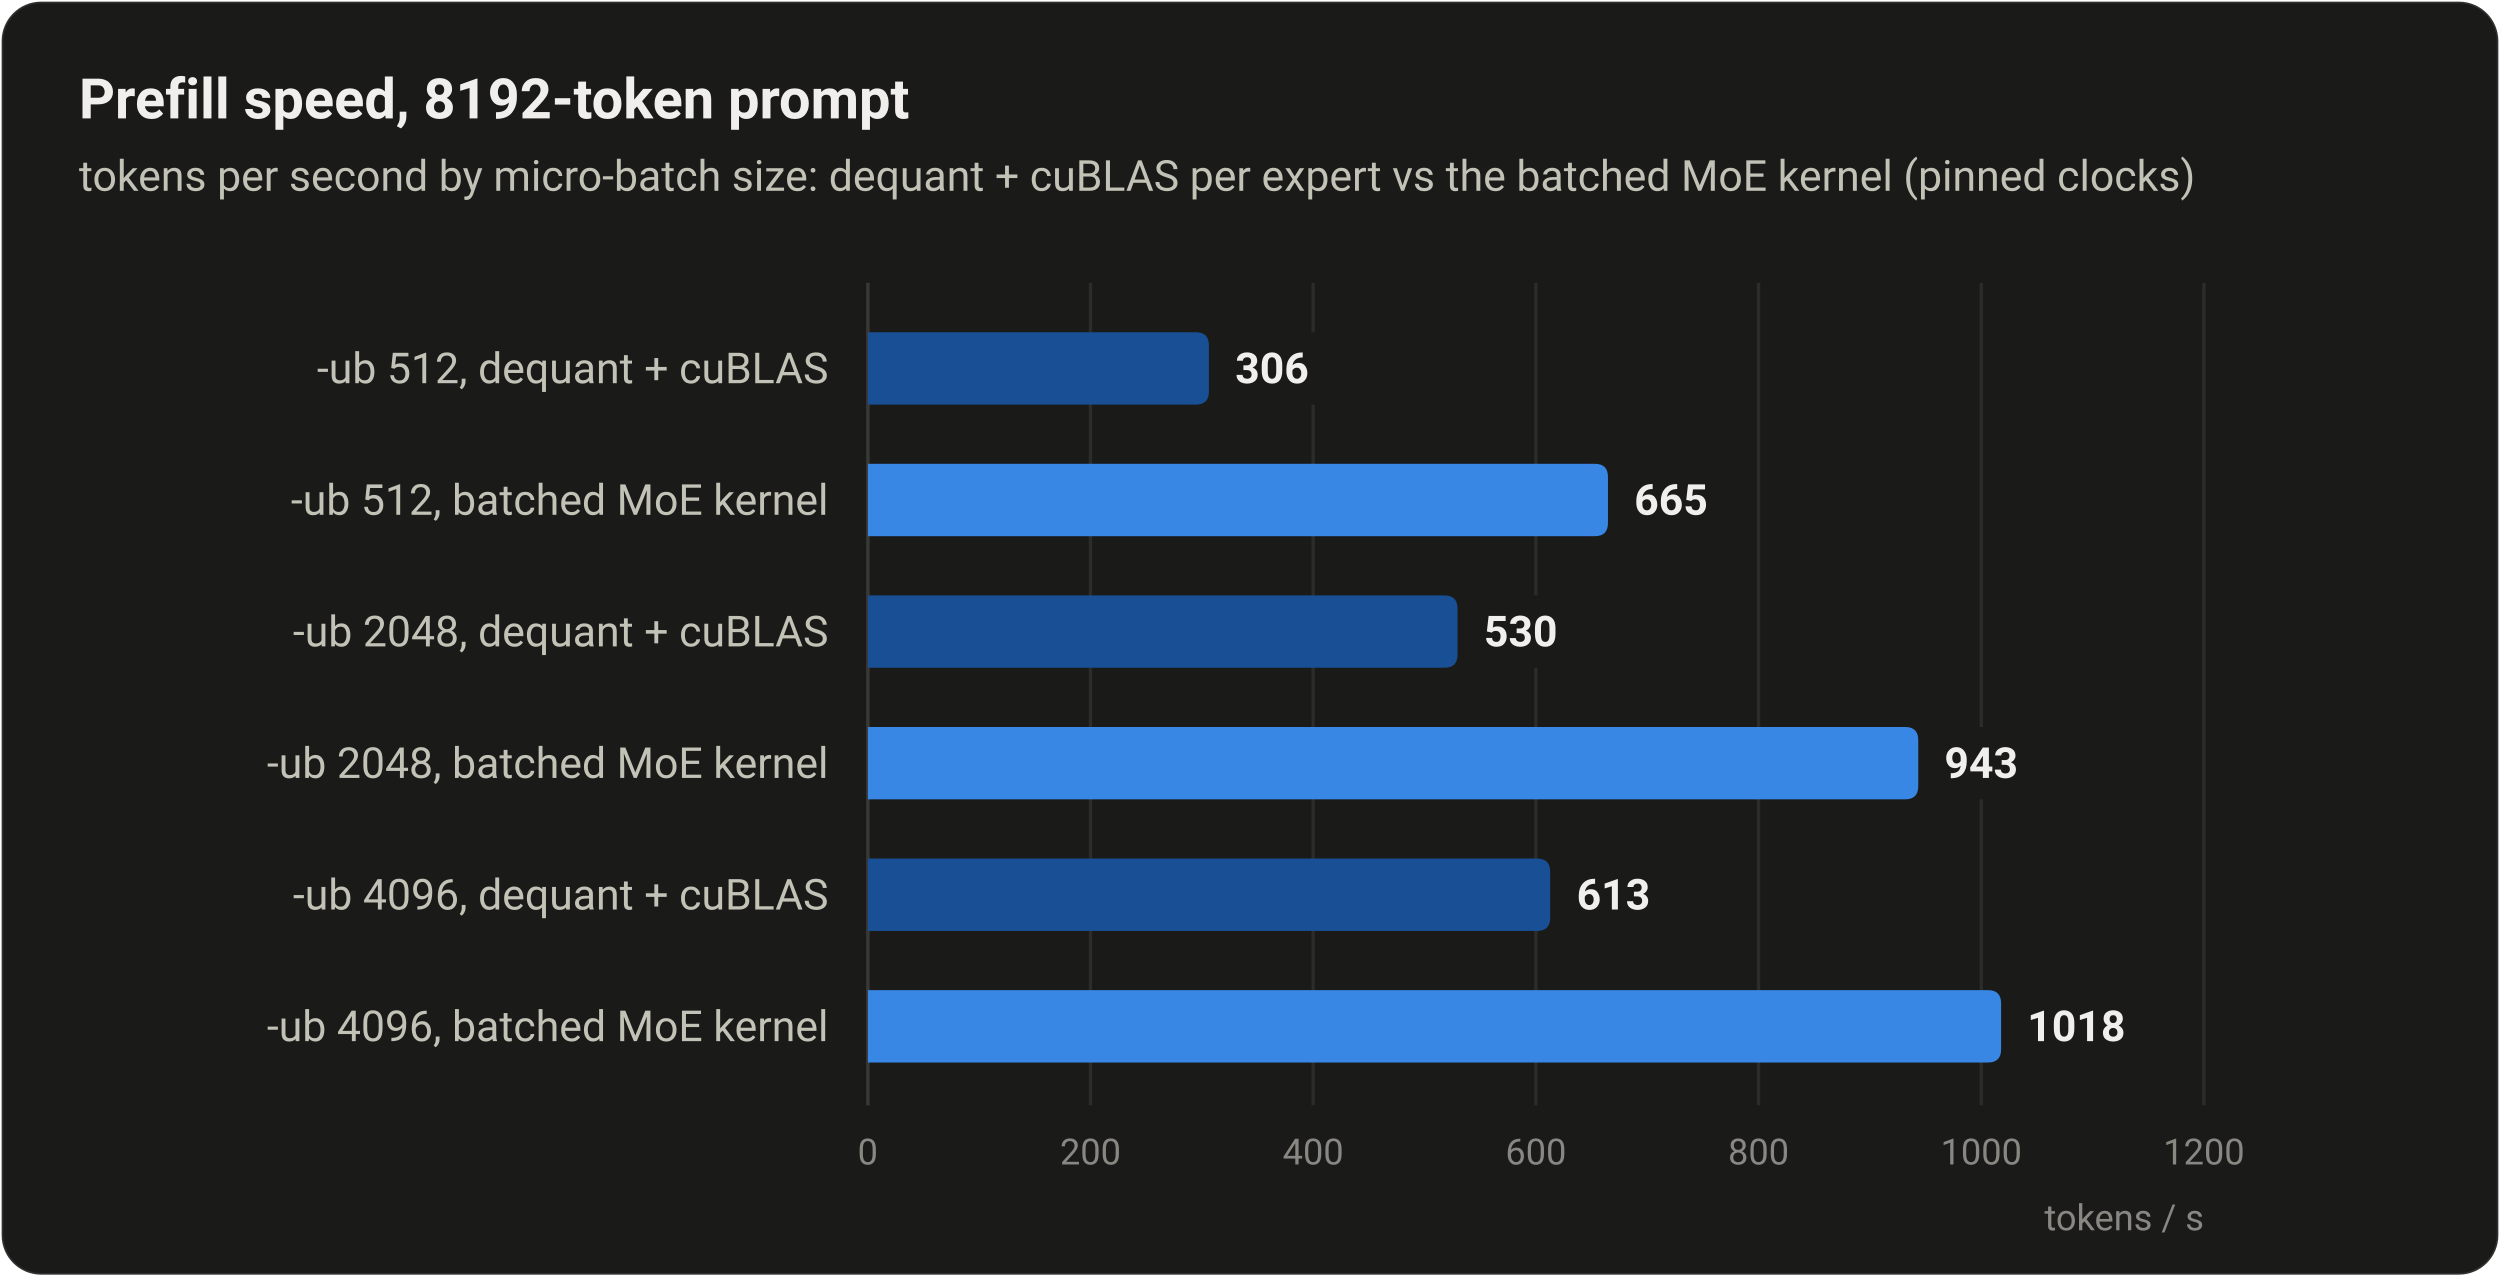
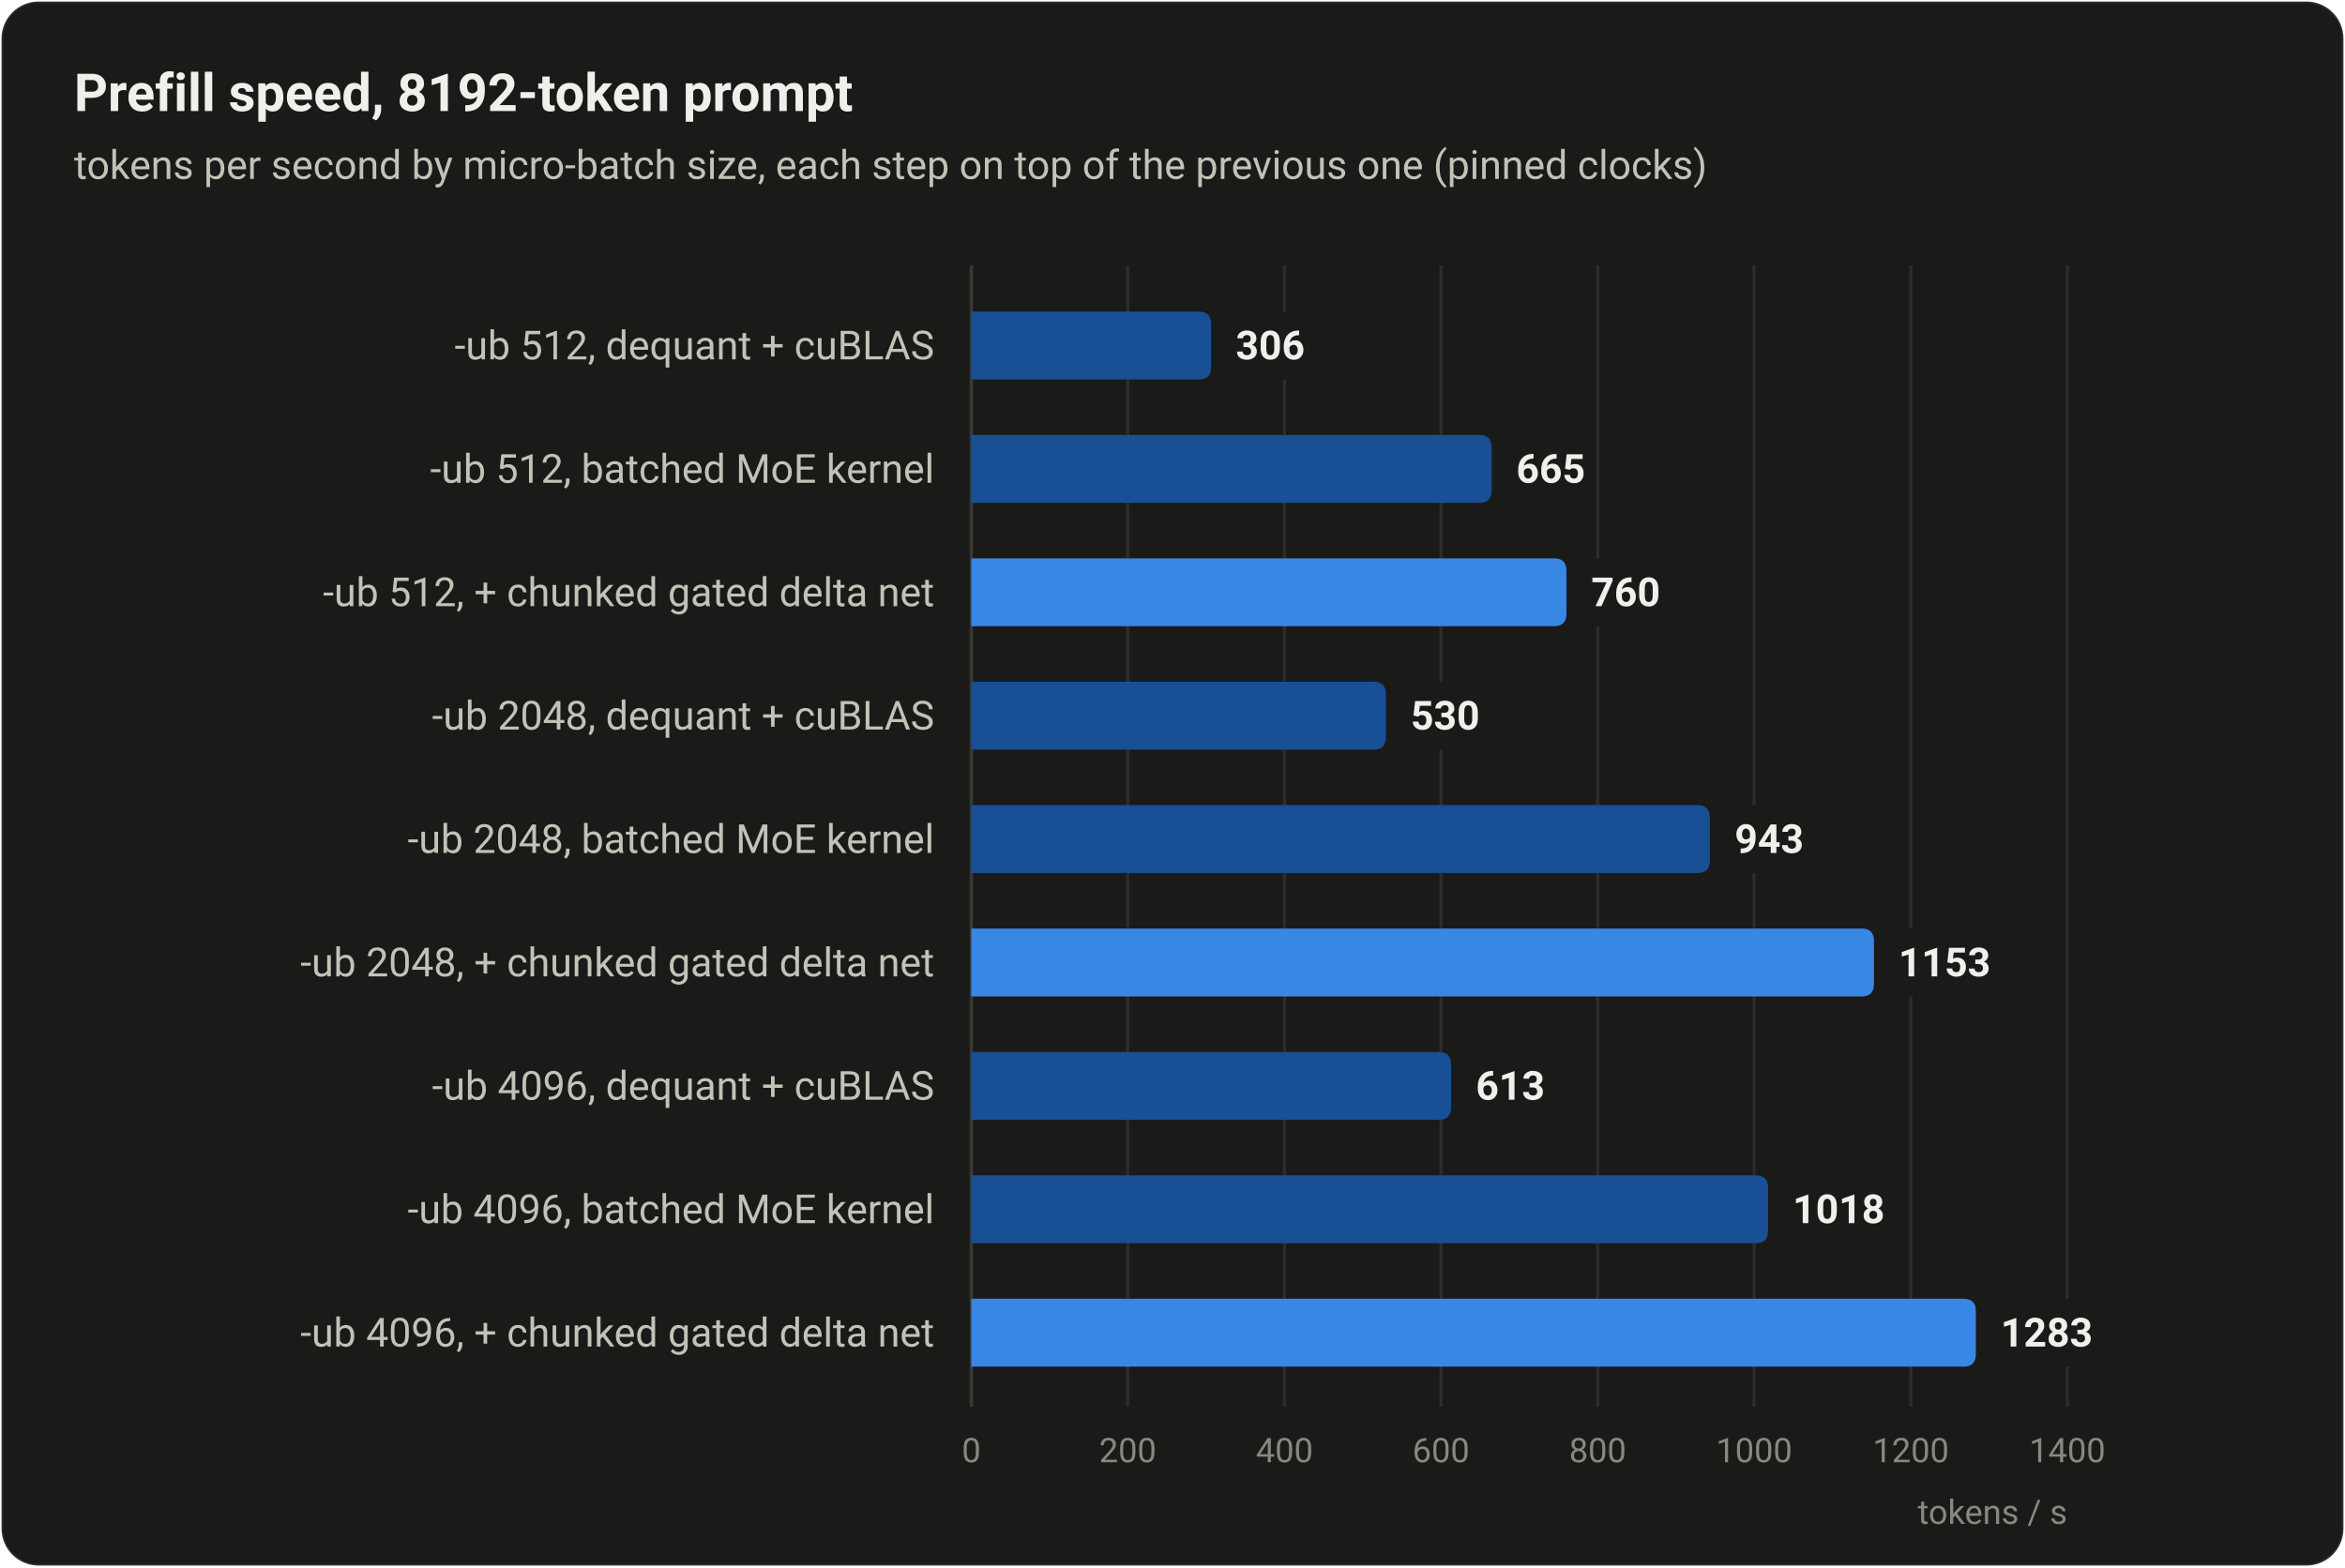
- <svg xmlns="http://www.w3.org/2000/svg" width="760" height="388" viewBox="0 0 760 388" font-family="system-ui, -apple-system, Segoe UI, Roboto, sans-serif" role="img" aria-label="Prefill speed, 8192-token prompt">
-   <rect x="0.5" y="0.5" width="759" height="387" rx="12" fill="#1a1a19" stroke="rgba(255,255,255,0.10)" />
+ <svg xmlns="http://www.w3.org/2000/svg" width="760" height="508" viewBox="0 0 760 508" font-family="system-ui, -apple-system, Segoe UI, Roboto, sans-serif" role="img" aria-label="Prefill speed, 8192-token prompt">
+   <rect x="0.5" y="0.5" width="759" height="507" rx="12" fill="#1a1a19" stroke="rgba(255,255,255,0.10)" />
  <text x="24" y="36" font-size="17" font-weight="600" fill="#f0efec">Prefill speed, 8192-token prompt</text>
-   <text x="24" y="58" font-size="13" fill="#c3c2b7">tokens per second by micro-batch size: dequant + cuBLAS per expert vs the batched MoE kernel (pinned clocks)</text>
-   <line x1="263.8" y1="86" x2="263.8" y2="336" stroke="#2c2c2a" stroke-width="1" />
-   <text x="263.8" y="354" font-size="11" fill="#898781" text-anchor="middle">0</text>
-   <line x1="331.5" y1="86" x2="331.5" y2="336" stroke="#2c2c2a" stroke-width="1" />
-   <text x="331.5" y="354" font-size="11" fill="#898781" text-anchor="middle">200</text>
-   <line x1="399.2" y1="86" x2="399.2" y2="336" stroke="#2c2c2a" stroke-width="1" />
-   <text x="399.2" y="354" font-size="11" fill="#898781" text-anchor="middle">400</text>
-   <line x1="466.9" y1="86" x2="466.9" y2="336" stroke="#2c2c2a" stroke-width="1" />
-   <text x="466.9" y="354" font-size="11" fill="#898781" text-anchor="middle">600</text>
-   <line x1="534.6" y1="86" x2="534.6" y2="336" stroke="#2c2c2a" stroke-width="1" />
-   <text x="534.6" y="354" font-size="11" fill="#898781" text-anchor="middle">800</text>
-   <line x1="602.3" y1="86" x2="602.3" y2="336" stroke="#2c2c2a" stroke-width="1" />
-   <text x="602.3" y="354" font-size="11" fill="#898781" text-anchor="middle">1000</text>
-   <line x1="670.0" y1="86" x2="670.0" y2="336" stroke="#2c2c2a" stroke-width="1" />
-   <text x="670.0" y="354" font-size="11" fill="#898781" text-anchor="middle">1200</text>
-   <line x1="263.84" y1="86" x2="263.84" y2="336" stroke="#383835" stroke-width="1" />
-   <text x="670" y="374" font-size="11" fill="#898781" text-anchor="end">tokens / s</text>
+   <text x="24" y="58" font-size="13" fill="#c3c2b7">tokens per second by micro-batch size, each step on top of the previous one (pinned clocks)</text>
+   <line x1="314.8" y1="86" x2="314.8" y2="456" stroke="#2c2c2a" stroke-width="1" />
+   <text x="314.8" y="474" font-size="11" fill="#898781" text-anchor="middle">0</text>
+   <line x1="365.5" y1="86" x2="365.5" y2="456" stroke="#2c2c2a" stroke-width="1" />
+   <text x="365.5" y="474" font-size="11" fill="#898781" text-anchor="middle">200</text>
+   <line x1="416.3" y1="86" x2="416.3" y2="456" stroke="#2c2c2a" stroke-width="1" />
+   <text x="416.3" y="474" font-size="11" fill="#898781" text-anchor="middle">400</text>
+   <line x1="467.0" y1="86" x2="467.0" y2="456" stroke="#2c2c2a" stroke-width="1" />
+   <text x="467.0" y="474" font-size="11" fill="#898781" text-anchor="middle">600</text>
+   <line x1="517.8" y1="86" x2="517.8" y2="456" stroke="#2c2c2a" stroke-width="1" />
+   <text x="517.8" y="474" font-size="11" fill="#898781" text-anchor="middle">800</text>
+   <line x1="568.5" y1="86" x2="568.5" y2="456" stroke="#2c2c2a" stroke-width="1" />
+   <text x="568.5" y="474" font-size="11" fill="#898781" text-anchor="middle">1000</text>
+   <line x1="619.3" y1="86" x2="619.3" y2="456" stroke="#2c2c2a" stroke-width="1" />
+   <text x="619.3" y="474" font-size="11" fill="#898781" text-anchor="middle">1200</text>
+   <line x1="670.0" y1="86" x2="670.0" y2="456" stroke="#2c2c2a" stroke-width="1" />
+   <text x="670.0" y="474" font-size="11" fill="#898781" text-anchor="middle">1400</text>
+   <line x1="314.8" y1="86" x2="314.8" y2="456" stroke="#383835" stroke-width="1" />
+   <text x="670" y="494" font-size="11" fill="#898781" text-anchor="end">tokens / s</text>
  <g fill="#184f95">
-     <path d="M263.84,101.0 H363.512 Q367.512,101.0 367.512,105.0 V119.0 Q367.512,123.0 363.512,123.0 H263.84 Z" />
+     <path d="M314.8,101.0 H388.513 Q392.513,101.0 392.513,105.0 V119.0 Q392.513,123.0 388.513,123.0 H314.8 Z" />
  </g>
-   <text x="251.84" y="116.5" font-size="13" fill="#c3c2b7" text-anchor="end">-ub 512, dequant + cuBLAS</text>
-   <rect x="370.5" y="101.0" width="29.8" height="22" fill="#1a1a19" />
-   <text x="375.5" y="116.5" font-size="13" font-weight="600" fill="#f0efec" stroke="#1a1a19" stroke-width="5" stroke-linejoin="round" paint-order="stroke">306</text>
+   <text x="302.8" y="116.5" font-size="13" fill="#c3c2b7" text-anchor="end">-ub 512, dequant + cuBLAS</text>
+   <rect x="395.5" y="101.0" width="29.8" height="22" fill="#1a1a19" />
+   <text x="400.5" y="116.5" font-size="13" font-weight="600" fill="#f0efec" stroke="#1a1a19" stroke-width="5" stroke-linejoin="round" paint-order="stroke">306</text>
+   <g fill="#184f95">
+     <path d="M314.8,141.0 H479.444 Q483.444,141.0 483.444,145.0 V159.0 Q483.444,163.0 479.444,163.0 H314.8 Z" />
+   </g>
+   <text x="302.8" y="156.5" font-size="13" fill="#c3c2b7" text-anchor="end">-ub 512, batched MoE kernel</text>
+   <rect x="486.4" y="141.0" width="29.8" height="22" fill="#1a1a19" />
+   <text x="491.4" y="156.5" font-size="13" font-weight="600" fill="#f0efec" stroke="#1a1a19" stroke-width="5" stroke-linejoin="round" paint-order="stroke">665</text>
  <g fill="#3987e5">
-     <path d="M263.84,141.0 H484.819 Q488.819,141.0 488.819,145.0 V159.0 Q488.819,163.0 484.819,163.0 H263.84 Z" />
+     <path d="M314.8,181.0 H503.674 Q507.674,181.0 507.674,185.0 V199.0 Q507.674,203.0 503.674,203.0 H314.8 Z" />
  </g>
-   <text x="251.84" y="156.5" font-size="13" fill="#c3c2b7" text-anchor="end">-ub 512, batched MoE kernel</text>
-   <rect x="491.8" y="141.0" width="29.8" height="22" fill="#1a1a19" />
-   <text x="496.8" y="156.5" font-size="13" font-weight="600" fill="#f0efec" stroke="#1a1a19" stroke-width="5" stroke-linejoin="round" paint-order="stroke">665</text>
+   <text x="302.8" y="196.5" font-size="13" fill="#c3c2b7" text-anchor="end">-ub 512, + chunked gated delta net</text>
+   <rect x="510.7" y="181.0" width="29.8" height="22" fill="#1a1a19" />
+   <text x="515.7" y="196.5" font-size="13" font-weight="600" fill="#f0efec" stroke="#1a1a19" stroke-width="5" stroke-linejoin="round" paint-order="stroke">760</text>
  <g fill="#184f95">
-     <path d="M263.84,181.0 H439.092 Q443.092,181.0 443.092,185.0 V199.0 Q443.092,203.0 439.092,203.0 H263.84 Z" />
+     <path d="M314.8,221.0 H445.167 Q449.167,221.0 449.167,225.0 V239.0 Q449.167,243.0 445.167,243.0 H314.8 Z" />
  </g>
-   <text x="251.84" y="196.5" font-size="13" fill="#c3c2b7" text-anchor="end">-ub 2048, dequant + cuBLAS</text>
-   <rect x="446.1" y="181.0" width="29.8" height="22" fill="#1a1a19" />
-   <text x="451.1" y="196.5" font-size="13" font-weight="600" fill="#f0efec" stroke="#1a1a19" stroke-width="5" stroke-linejoin="round" paint-order="stroke">530</text>
+   <text x="302.8" y="236.5" font-size="13" fill="#c3c2b7" text-anchor="end">-ub 2048, dequant + cuBLAS</text>
+   <rect x="452.2" y="221.0" width="29.8" height="22" fill="#1a1a19" />
+   <text x="457.2" y="236.5" font-size="13" font-weight="600" fill="#f0efec" stroke="#1a1a19" stroke-width="5" stroke-linejoin="round" paint-order="stroke">530</text>
+   <g fill="#184f95">
+     <path d="M314.8,261.0 H550.154 Q554.154,261.0 554.154,265.0 V279.0 Q554.154,283.0 550.154,283.0 H314.8 Z" />
+   </g>
+   <text x="302.8" y="276.5" font-size="13" fill="#c3c2b7" text-anchor="end">-ub 2048, batched MoE kernel</text>
+   <rect x="557.2" y="261.0" width="29.8" height="22" fill="#1a1a19" />
+   <text x="562.2" y="276.5" font-size="13" font-weight="600" fill="#f0efec" stroke="#1a1a19" stroke-width="5" stroke-linejoin="round" paint-order="stroke">943</text>
  <g fill="#3987e5">
-     <path d="M263.84,221.0 H579.149 Q583.149,221.0 583.149,225.0 V239.0 Q583.149,243.0 579.149,243.0 H263.84 Z" />
+     <path d="M314.8,301.0 H603.333 Q607.333,301.0 607.333,305.0 V319.0 Q607.333,323.0 603.333,323.0 H314.8 Z" />
  </g>
-   <text x="251.84" y="236.5" font-size="13" fill="#c3c2b7" text-anchor="end">-ub 2048, batched MoE kernel</text>
-   <rect x="586.1" y="221.0" width="29.8" height="22" fill="#1a1a19" />
-   <text x="591.1" y="236.5" font-size="13" font-weight="600" fill="#f0efec" stroke="#1a1a19" stroke-width="5" stroke-linejoin="round" paint-order="stroke">943</text>
+   <text x="302.8" y="316.5" font-size="13" fill="#c3c2b7" text-anchor="end">-ub 2048, + chunked gated delta net</text>
+   <rect x="610.3" y="301.0" width="37.1" height="22" fill="#1a1a19" />
+   <text x="615.3" y="316.5" font-size="13" font-weight="600" fill="#f0efec" stroke="#1a1a19" stroke-width="5" stroke-linejoin="round" paint-order="stroke">1153</text>
  <g fill="#184f95">
-     <path d="M263.84,261.0 H467.252 Q471.252,261.0 471.252,265.0 V279.0 Q471.252,283.0 467.252,283.0 H263.84 Z" />
+     <path d="M314.8,341.0 H466.276 Q470.276,341.0 470.276,345.0 V359.0 Q470.276,363.0 466.276,363.0 H314.8 Z" />
  </g>
-   <text x="251.84" y="276.5" font-size="13" fill="#c3c2b7" text-anchor="end">-ub 4096, dequant + cuBLAS</text>
-   <rect x="474.3" y="261.0" width="29.8" height="22" fill="#1a1a19" />
-   <text x="479.3" y="276.5" font-size="13" font-weight="600" fill="#f0efec" stroke="#1a1a19" stroke-width="5" stroke-linejoin="round" paint-order="stroke">613</text>
+   <text x="302.8" y="356.5" font-size="13" fill="#c3c2b7" text-anchor="end">-ub 4096, dequant + cuBLAS</text>
+   <rect x="473.3" y="341.0" width="29.8" height="22" fill="#1a1a19" />
+   <text x="478.3" y="356.5" font-size="13" font-weight="600" fill="#f0efec" stroke="#1a1a19" stroke-width="5" stroke-linejoin="round" paint-order="stroke">613</text>
+   <g fill="#184f95">
+     <path d="M314.8,381.0 H569.03 Q573.03,381.0 573.03,385.0 V399.0 Q573.03,403.0 569.03,403.0 H314.8 Z" />
+   </g>
+   <text x="302.8" y="396.5" font-size="13" fill="#c3c2b7" text-anchor="end">-ub 4096, batched MoE kernel</text>
+   <rect x="576.0" y="381.0" width="37.1" height="22" fill="#1a1a19" />
+   <text x="581.0" y="396.5" font-size="13" font-weight="600" fill="#f0efec" stroke="#1a1a19" stroke-width="5" stroke-linejoin="round" paint-order="stroke">1018</text>
  <g fill="#3987e5">
-     <path d="M263.84,301.0 H604.331 Q608.331,301.0 608.331,305.0 V319.0 Q608.331,323.0 604.331,323.0 H263.84 Z" />
+     <path d="M314.8,421.0 H636.366 Q640.366,421.0 640.366,425.0 V439.0 Q640.366,443.0 636.366,443.0 H314.8 Z" />
  </g>
-   <text x="251.84" y="316.5" font-size="13" fill="#c3c2b7" text-anchor="end">-ub 4096, batched MoE kernel</text>
-   <rect x="611.3" y="301.0" width="37.1" height="22" fill="#1a1a19" />
-   <text x="616.3" y="316.5" font-size="13" font-weight="600" fill="#f0efec" stroke="#1a1a19" stroke-width="5" stroke-linejoin="round" paint-order="stroke">1018</text>
+   <text x="302.8" y="436.5" font-size="13" fill="#c3c2b7" text-anchor="end">-ub 4096, + chunked gated delta net</text>
+   <rect x="643.4" y="421.0" width="37.1" height="22" fill="#1a1a19" />
+   <text x="648.4" y="436.5" font-size="13" font-weight="600" fill="#f0efec" stroke="#1a1a19" stroke-width="5" stroke-linejoin="round" paint-order="stroke">1283</text>
</svg>
